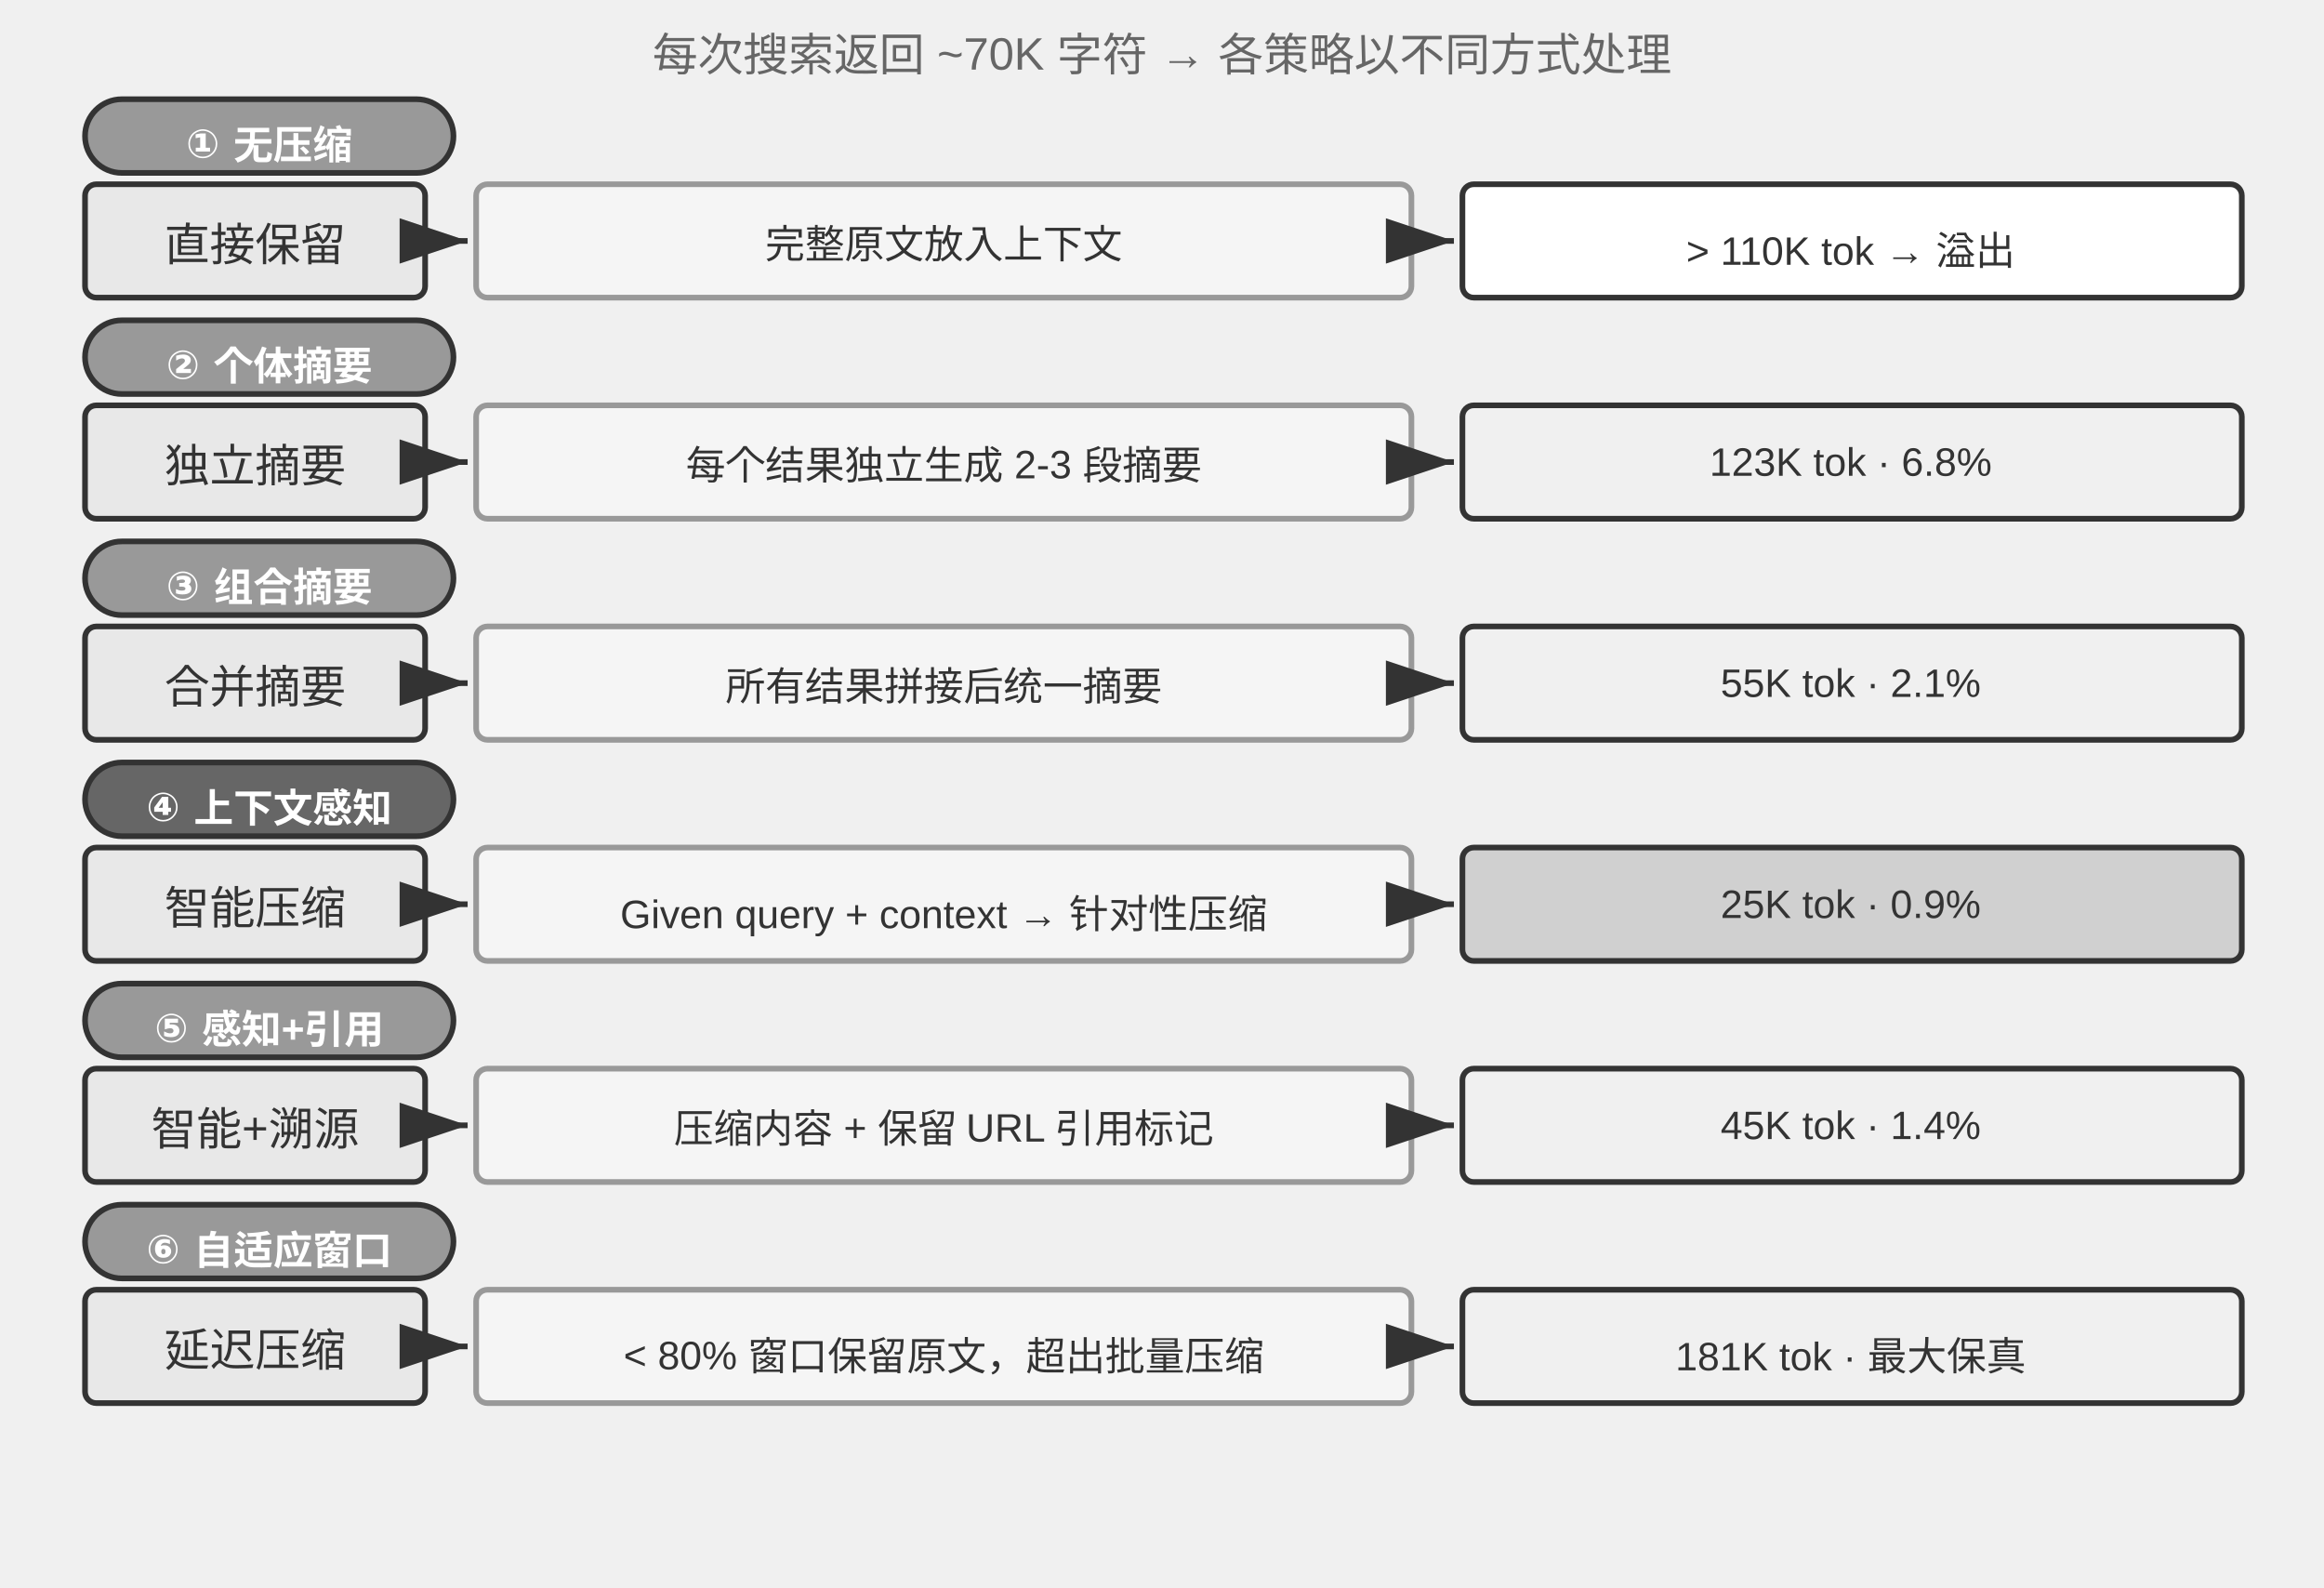
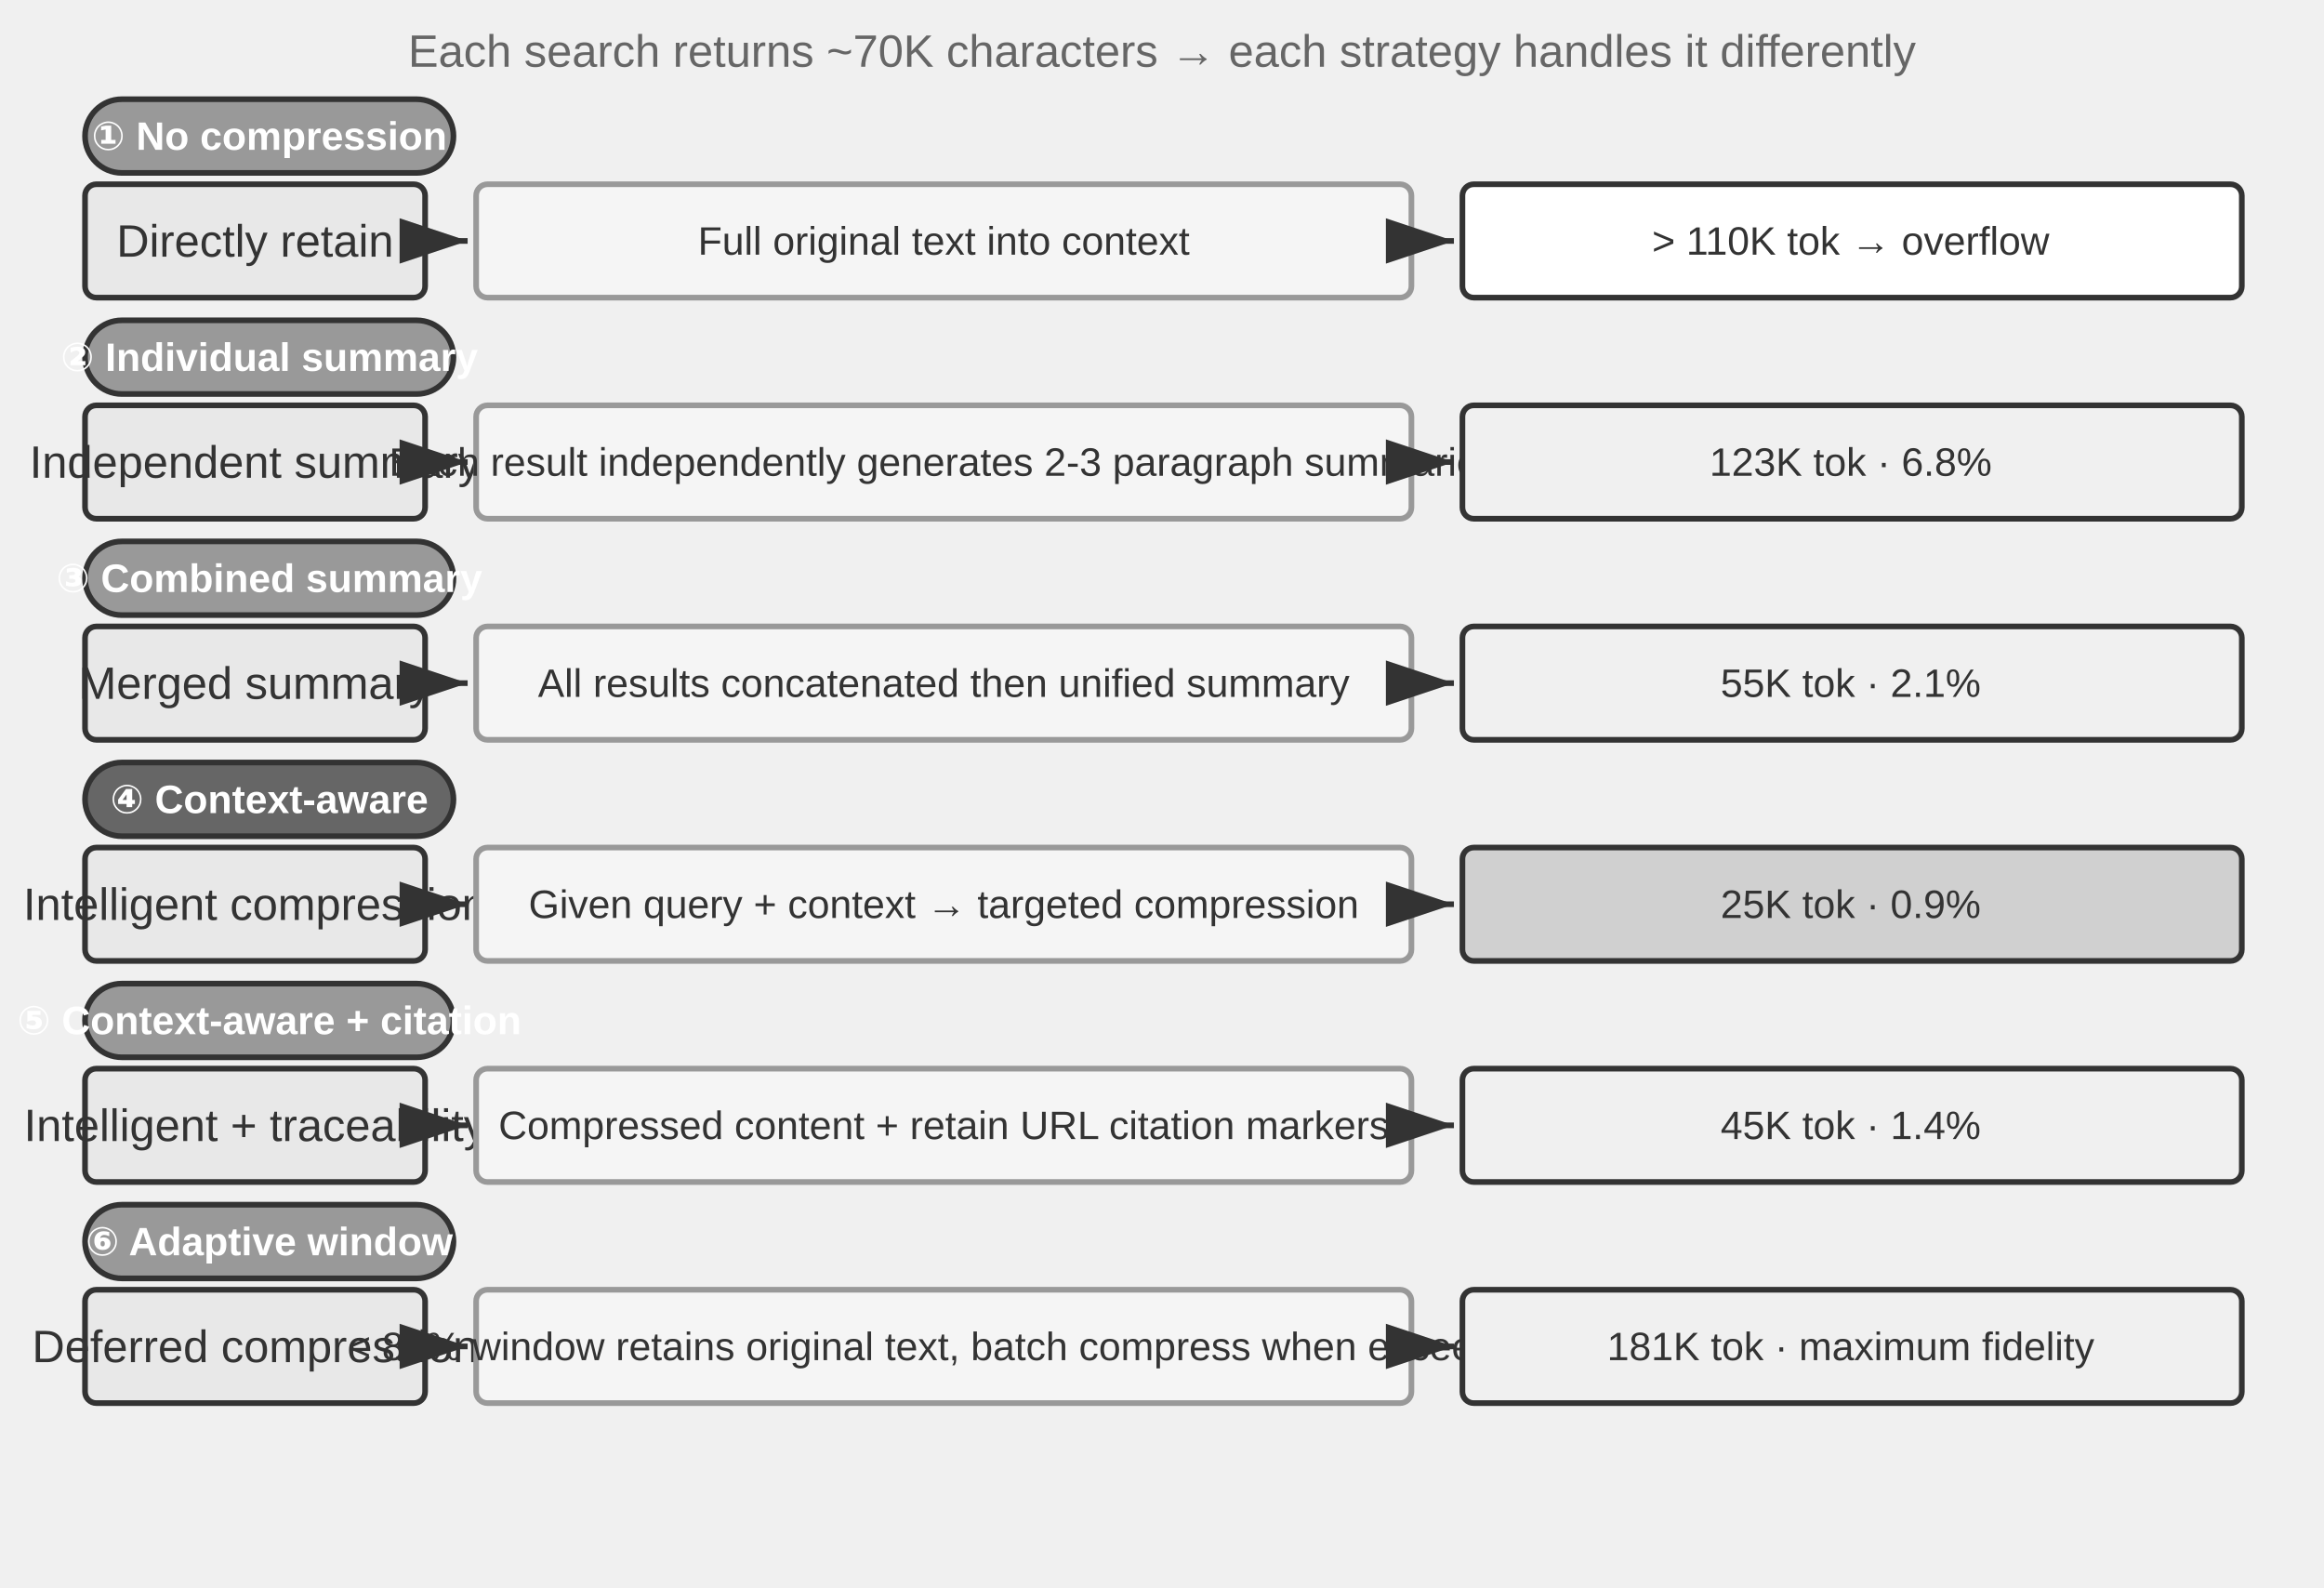
<svg xmlns="http://www.w3.org/2000/svg" viewBox="0 40 820 560" width="820" height="560" style="background:#ffffff">
  <defs>
    <marker id="ah" markerWidth="12" markerHeight="8" refX="12" refY="4" orient="auto">
      <polygon points="0 0, 12 4, 0 8" fill="#333333" />
    </marker>
    <marker id="ah-light" markerWidth="12" markerHeight="8" refX="12" refY="4" orient="auto">
      <polygon points="0 0, 12 4, 0 8" fill="#999999" />
    </marker>
  </defs>
-   <text x="410" y="58" font-family="Arial, 'Helvetica Neue', Helvetica, 'PingFang SC', 'Microsoft YaHei', sans-serif" font-size="16" fill="#666666" text-anchor="middle" dominant-baseline="central" font-weight="normal">每次搜索返回 ~70K 字符 → 各策略以不同方式处理</text>
+   <text x="410" y="58" font-family="Arial, 'Helvetica Neue', Helvetica, 'PingFang SC', 'Microsoft YaHei', sans-serif" font-size="16" fill="#666666" text-anchor="middle" dominant-baseline="central" font-weight="normal">Each search returns ~70K characters → each strategy handles it differently</text>
  <rect x="30" y="75" width="130" height="26" rx="13" fill="#999999" stroke="#333333" stroke-width="2" />
-   <text x="95.0" y="88.0" font-family="Arial, 'Helvetica Neue', Helvetica, 'PingFang SC', 'Microsoft YaHei', sans-serif" font-size="14" fill="#ffffff" text-anchor="middle" dominant-baseline="central" font-weight="bold">① 无压缩</text>
+   <text x="95.0" y="88.0" font-family="Arial, 'Helvetica Neue', Helvetica, 'PingFang SC', 'Microsoft YaHei', sans-serif" font-size="14" fill="#ffffff" text-anchor="middle" dominant-baseline="central" font-weight="bold">① No compression</text>
  <rect x="30" y="105" width="120" height="40" rx="4" fill="#e8e8e8" stroke="#333333" stroke-width="2" />
-   <text x="90" y="125" font-family="Arial, 'Helvetica Neue', Helvetica, 'PingFang SC', 'Microsoft YaHei', sans-serif" font-size="16" fill="#333333" text-anchor="middle" dominant-baseline="central" font-weight="normal">直接保留</text>
+   <text x="90" y="125" font-family="Arial, 'Helvetica Neue', Helvetica, 'PingFang SC', 'Microsoft YaHei', sans-serif" font-size="16" fill="#333333" text-anchor="middle" dominant-baseline="central" font-weight="normal">Directly retain</text>
  <line x1="152" y1="125" x2="165" y2="125" stroke="#333333" stroke-width="2" marker-end="url(#ah)" />
  <rect x="168" y="105" width="330" height="40" rx="4" fill="#f5f5f5" stroke="#999999" stroke-width="2" />
-   <text x="333" y="125" font-family="Arial, 'Helvetica Neue', Helvetica, 'PingFang SC', 'Microsoft YaHei', sans-serif" font-size="14" fill="#333333" text-anchor="middle" dominant-baseline="central" font-weight="normal">完整原文放入上下文</text>
+   <text x="333" y="125" font-family="Arial, 'Helvetica Neue', Helvetica, 'PingFang SC', 'Microsoft YaHei', sans-serif" font-size="14" fill="#333333" text-anchor="middle" dominant-baseline="central" font-weight="normal">Full original text into context</text>
  <line x1="500" y1="125" x2="513" y2="125" stroke="#333333" stroke-width="2" marker-end="url(#ah)" />
  <rect x="516" y="105" width="275" height="40" rx="4" fill="#ffffff" stroke="#333333" stroke-width="2" />
-   <text x="653" y="125" font-family="Arial, 'Helvetica Neue', Helvetica, 'PingFang SC', 'Microsoft YaHei', sans-serif" font-size="14" fill="#333333" text-anchor="middle" dominant-baseline="central" font-weight="normal">&gt; 110K tok → 溢出</text>
+   <text x="653" y="125" font-family="Arial, 'Helvetica Neue', Helvetica, 'PingFang SC', 'Microsoft YaHei', sans-serif" font-size="14" fill="#333333" text-anchor="middle" dominant-baseline="central" font-weight="normal">&gt; 110K tok → overflow</text>
  <rect x="30" y="153" width="130" height="26" rx="13" fill="#999999" stroke="#333333" stroke-width="2" />
-   <text x="95.0" y="166.0" font-family="Arial, 'Helvetica Neue', Helvetica, 'PingFang SC', 'Microsoft YaHei', sans-serif" font-size="14" fill="#ffffff" text-anchor="middle" dominant-baseline="central" font-weight="bold">② 个体摘要</text>
+   <text x="95.0" y="166.0" font-family="Arial, 'Helvetica Neue', Helvetica, 'PingFang SC', 'Microsoft YaHei', sans-serif" font-size="14" fill="#ffffff" text-anchor="middle" dominant-baseline="central" font-weight="bold">② Individual summary</text>
  <rect x="30" y="183" width="120" height="40" rx="4" fill="#e8e8e8" stroke="#333333" stroke-width="2" />
-   <text x="90" y="203" font-family="Arial, 'Helvetica Neue', Helvetica, 'PingFang SC', 'Microsoft YaHei', sans-serif" font-size="16" fill="#333333" text-anchor="middle" dominant-baseline="central" font-weight="normal">独立摘要</text>
+   <text x="90" y="203" font-family="Arial, 'Helvetica Neue', Helvetica, 'PingFang SC', 'Microsoft YaHei', sans-serif" font-size="16" fill="#333333" text-anchor="middle" dominant-baseline="central" font-weight="normal">Independent summary</text>
  <line x1="152" y1="203" x2="165" y2="203" stroke="#333333" stroke-width="2" marker-end="url(#ah)" />
  <rect x="168" y="183" width="330" height="40" rx="4" fill="#f5f5f5" stroke="#999999" stroke-width="2" />
-   <text x="333" y="203" font-family="Arial, 'Helvetica Neue', Helvetica, 'PingFang SC', 'Microsoft YaHei', sans-serif" font-size="14" fill="#333333" text-anchor="middle" dominant-baseline="central" font-weight="normal">每个结果独立生成 2-3 段摘要</text>
+   <text x="333" y="203" font-family="Arial, 'Helvetica Neue', Helvetica, 'PingFang SC', 'Microsoft YaHei', sans-serif" font-size="14" fill="#333333" text-anchor="middle" dominant-baseline="central" font-weight="normal">Each result independently generates 2-3 paragraph summaries</text>
  <line x1="500" y1="203" x2="513" y2="203" stroke="#333333" stroke-width="2" marker-end="url(#ah)" />
  <rect x="516" y="183" width="275" height="40" rx="4" fill="#f0f0f0" stroke="#333333" stroke-width="2" />
  <text x="653" y="203" font-family="Arial, 'Helvetica Neue', Helvetica, 'PingFang SC', 'Microsoft YaHei', sans-serif" font-size="14" fill="#333333" text-anchor="middle" dominant-baseline="central" font-weight="normal">123K tok · 6.8%</text>
  <rect x="30" y="231" width="130" height="26" rx="13" fill="#999999" stroke="#333333" stroke-width="2" />
-   <text x="95.0" y="244.0" font-family="Arial, 'Helvetica Neue', Helvetica, 'PingFang SC', 'Microsoft YaHei', sans-serif" font-size="14" fill="#ffffff" text-anchor="middle" dominant-baseline="central" font-weight="bold">③ 组合摘要</text>
+   <text x="95.0" y="244.0" font-family="Arial, 'Helvetica Neue', Helvetica, 'PingFang SC', 'Microsoft YaHei', sans-serif" font-size="14" fill="#ffffff" text-anchor="middle" dominant-baseline="central" font-weight="bold">③ Combined summary</text>
  <rect x="30" y="261" width="120" height="40" rx="4" fill="#e8e8e8" stroke="#333333" stroke-width="2" />
-   <text x="90" y="281" font-family="Arial, 'Helvetica Neue', Helvetica, 'PingFang SC', 'Microsoft YaHei', sans-serif" font-size="16" fill="#333333" text-anchor="middle" dominant-baseline="central" font-weight="normal">合并摘要</text>
+   <text x="90" y="281" font-family="Arial, 'Helvetica Neue', Helvetica, 'PingFang SC', 'Microsoft YaHei', sans-serif" font-size="16" fill="#333333" text-anchor="middle" dominant-baseline="central" font-weight="normal">Merged summary</text>
  <line x1="152" y1="281" x2="165" y2="281" stroke="#333333" stroke-width="2" marker-end="url(#ah)" />
  <rect x="168" y="261" width="330" height="40" rx="4" fill="#f5f5f5" stroke="#999999" stroke-width="2" />
-   <text x="333" y="281" font-family="Arial, 'Helvetica Neue', Helvetica, 'PingFang SC', 'Microsoft YaHei', sans-serif" font-size="14" fill="#333333" text-anchor="middle" dominant-baseline="central" font-weight="normal">所有结果拼接后统一摘要</text>
+   <text x="333" y="281" font-family="Arial, 'Helvetica Neue', Helvetica, 'PingFang SC', 'Microsoft YaHei', sans-serif" font-size="14" fill="#333333" text-anchor="middle" dominant-baseline="central" font-weight="normal">All results concatenated then unified summary</text>
  <line x1="500" y1="281" x2="513" y2="281" stroke="#333333" stroke-width="2" marker-end="url(#ah)" />
  <rect x="516" y="261" width="275" height="40" rx="4" fill="#f0f0f0" stroke="#333333" stroke-width="2" />
  <text x="653" y="281" font-family="Arial, 'Helvetica Neue', Helvetica, 'PingFang SC', 'Microsoft YaHei', sans-serif" font-size="14" fill="#333333" text-anchor="middle" dominant-baseline="central" font-weight="normal">55K tok · 2.1%</text>
  <rect x="30" y="309" width="130" height="26" rx="13" fill="#666666" stroke="#333333" stroke-width="2" />
-   <text x="95.0" y="322.0" font-family="Arial, 'Helvetica Neue', Helvetica, 'PingFang SC', 'Microsoft YaHei', sans-serif" font-size="14" fill="#ffffff" text-anchor="middle" dominant-baseline="central" font-weight="bold">④ 上下文感知</text>
+   <text x="95.0" y="322.0" font-family="Arial, 'Helvetica Neue', Helvetica, 'PingFang SC', 'Microsoft YaHei', sans-serif" font-size="14" fill="#ffffff" text-anchor="middle" dominant-baseline="central" font-weight="bold">④ Context-aware</text>
  <rect x="30" y="339" width="120" height="40" rx="4" fill="#e8e8e8" stroke="#333333" stroke-width="2" />
-   <text x="90" y="359" font-family="Arial, 'Helvetica Neue', Helvetica, 'PingFang SC', 'Microsoft YaHei', sans-serif" font-size="16" fill="#333333" text-anchor="middle" dominant-baseline="central" font-weight="normal">智能压缩</text>
+   <text x="90" y="359" font-family="Arial, 'Helvetica Neue', Helvetica, 'PingFang SC', 'Microsoft YaHei', sans-serif" font-size="16" fill="#333333" text-anchor="middle" dominant-baseline="central" font-weight="normal">Intelligent compression</text>
  <line x1="152" y1="359" x2="165" y2="359" stroke="#333333" stroke-width="2" marker-end="url(#ah)" />
  <rect x="168" y="339" width="330" height="40" rx="4" fill="#f5f5f5" stroke="#999999" stroke-width="2" />
-   <text x="333" y="359" font-family="Arial, 'Helvetica Neue', Helvetica, 'PingFang SC', 'Microsoft YaHei', sans-serif" font-size="14" fill="#333333" text-anchor="middle" dominant-baseline="central" font-weight="normal">Given query + context → 针对性压缩</text>
+   <text x="333" y="359" font-family="Arial, 'Helvetica Neue', Helvetica, 'PingFang SC', 'Microsoft YaHei', sans-serif" font-size="14" fill="#333333" text-anchor="middle" dominant-baseline="central" font-weight="normal">Given query + context → targeted compression</text>
  <line x1="500" y1="359" x2="513" y2="359" stroke="#333333" stroke-width="2" marker-end="url(#ah)" />
  <rect x="516" y="339" width="275" height="40" rx="4" fill="#d0d0d0" stroke="#333333" stroke-width="2" />
  <text x="653" y="359" font-family="Arial, 'Helvetica Neue', Helvetica, 'PingFang SC', 'Microsoft YaHei', sans-serif" font-size="14" fill="#333333" text-anchor="middle" dominant-baseline="central" font-weight="normal">25K tok · 0.9%</text>
  <rect x="30" y="387" width="130" height="26" rx="13" fill="#999999" stroke="#333333" stroke-width="2" />
-   <text x="95.0" y="400.0" font-family="Arial, 'Helvetica Neue', Helvetica, 'PingFang SC', 'Microsoft YaHei', sans-serif" font-size="14" fill="#ffffff" text-anchor="middle" dominant-baseline="central" font-weight="bold">⑤ 感知+引用</text>
+   <text x="95.0" y="400.0" font-family="Arial, 'Helvetica Neue', Helvetica, 'PingFang SC', 'Microsoft YaHei', sans-serif" font-size="14" fill="#ffffff" text-anchor="middle" dominant-baseline="central" font-weight="bold">⑤ Context-aware + citation</text>
  <rect x="30" y="417" width="120" height="40" rx="4" fill="#e8e8e8" stroke="#333333" stroke-width="2" />
-   <text x="90" y="437" font-family="Arial, 'Helvetica Neue', Helvetica, 'PingFang SC', 'Microsoft YaHei', sans-serif" font-size="16" fill="#333333" text-anchor="middle" dominant-baseline="central" font-weight="normal">智能+溯源</text>
+   <text x="90" y="437" font-family="Arial, 'Helvetica Neue', Helvetica, 'PingFang SC', 'Microsoft YaHei', sans-serif" font-size="16" fill="#333333" text-anchor="middle" dominant-baseline="central" font-weight="normal">Intelligent + traceability</text>
  <line x1="152" y1="437" x2="165" y2="437" stroke="#333333" stroke-width="2" marker-end="url(#ah)" />
  <rect x="168" y="417" width="330" height="40" rx="4" fill="#f5f5f5" stroke="#999999" stroke-width="2" />
-   <text x="333" y="437" font-family="Arial, 'Helvetica Neue', Helvetica, 'PingFang SC', 'Microsoft YaHei', sans-serif" font-size="14" fill="#333333" text-anchor="middle" dominant-baseline="central" font-weight="normal">压缩内容 + 保留 URL 引用标记</text>
+   <text x="333" y="437" font-family="Arial, 'Helvetica Neue', Helvetica, 'PingFang SC', 'Microsoft YaHei', sans-serif" font-size="14" fill="#333333" text-anchor="middle" dominant-baseline="central" font-weight="normal">Compressed content + retain URL citation markers</text>
  <line x1="500" y1="437" x2="513" y2="437" stroke="#333333" stroke-width="2" marker-end="url(#ah)" />
  <rect x="516" y="417" width="275" height="40" rx="4" fill="#f0f0f0" stroke="#333333" stroke-width="2" />
  <text x="653" y="437" font-family="Arial, 'Helvetica Neue', Helvetica, 'PingFang SC', 'Microsoft YaHei', sans-serif" font-size="14" fill="#333333" text-anchor="middle" dominant-baseline="central" font-weight="normal">45K tok · 1.4%</text>
  <rect x="30" y="465" width="130" height="26" rx="13" fill="#999999" stroke="#333333" stroke-width="2" />
-   <text x="95.0" y="478.0" font-family="Arial, 'Helvetica Neue', Helvetica, 'PingFang SC', 'Microsoft YaHei', sans-serif" font-size="14" fill="#ffffff" text-anchor="middle" dominant-baseline="central" font-weight="bold">⑥ 自适应窗口</text>
+   <text x="95.0" y="478.0" font-family="Arial, 'Helvetica Neue', Helvetica, 'PingFang SC', 'Microsoft YaHei', sans-serif" font-size="14" fill="#ffffff" text-anchor="middle" dominant-baseline="central" font-weight="bold">⑥ Adaptive window</text>
  <rect x="30" y="495" width="120" height="40" rx="4" fill="#e8e8e8" stroke="#333333" stroke-width="2" />
-   <text x="90" y="515" font-family="Arial, 'Helvetica Neue', Helvetica, 'PingFang SC', 'Microsoft YaHei', sans-serif" font-size="16" fill="#333333" text-anchor="middle" dominant-baseline="central" font-weight="normal">延迟压缩</text>
+   <text x="90" y="515" font-family="Arial, 'Helvetica Neue', Helvetica, 'PingFang SC', 'Microsoft YaHei', sans-serif" font-size="16" fill="#333333" text-anchor="middle" dominant-baseline="central" font-weight="normal">Deferred compression</text>
  <line x1="152" y1="515" x2="165" y2="515" stroke="#333333" stroke-width="2" marker-end="url(#ah)" />
  <rect x="168" y="495" width="330" height="40" rx="4" fill="#f5f5f5" stroke="#999999" stroke-width="2" />
-   <text x="333" y="515" font-family="Arial, 'Helvetica Neue', Helvetica, 'PingFang SC', 'Microsoft YaHei', sans-serif" font-size="14" fill="#333333" text-anchor="middle" dominant-baseline="central" font-weight="normal">&lt; 80% 窗口保留原文，超出批量压缩</text>
+   <text x="333" y="515" font-family="Arial, 'Helvetica Neue', Helvetica, 'PingFang SC', 'Microsoft YaHei', sans-serif" font-size="14" fill="#333333" text-anchor="middle" dominant-baseline="central" font-weight="normal">&lt; 80% window retains original text, batch compress when exceeded</text>
  <line x1="500" y1="515" x2="513" y2="515" stroke="#333333" stroke-width="2" marker-end="url(#ah)" />
  <rect x="516" y="495" width="275" height="40" rx="4" fill="#f0f0f0" stroke="#333333" stroke-width="2" />
-   <text x="653" y="515" font-family="Arial, 'Helvetica Neue', Helvetica, 'PingFang SC', 'Microsoft YaHei', sans-serif" font-size="14" fill="#333333" text-anchor="middle" dominant-baseline="central" font-weight="normal">181K tok · 最大保真</text>
+   <text x="653" y="515" font-family="Arial, 'Helvetica Neue', Helvetica, 'PingFang SC', 'Microsoft YaHei', sans-serif" font-size="14" fill="#333333" text-anchor="middle" dominant-baseline="central" font-weight="normal">181K tok · maximum fidelity</text>
</svg>
